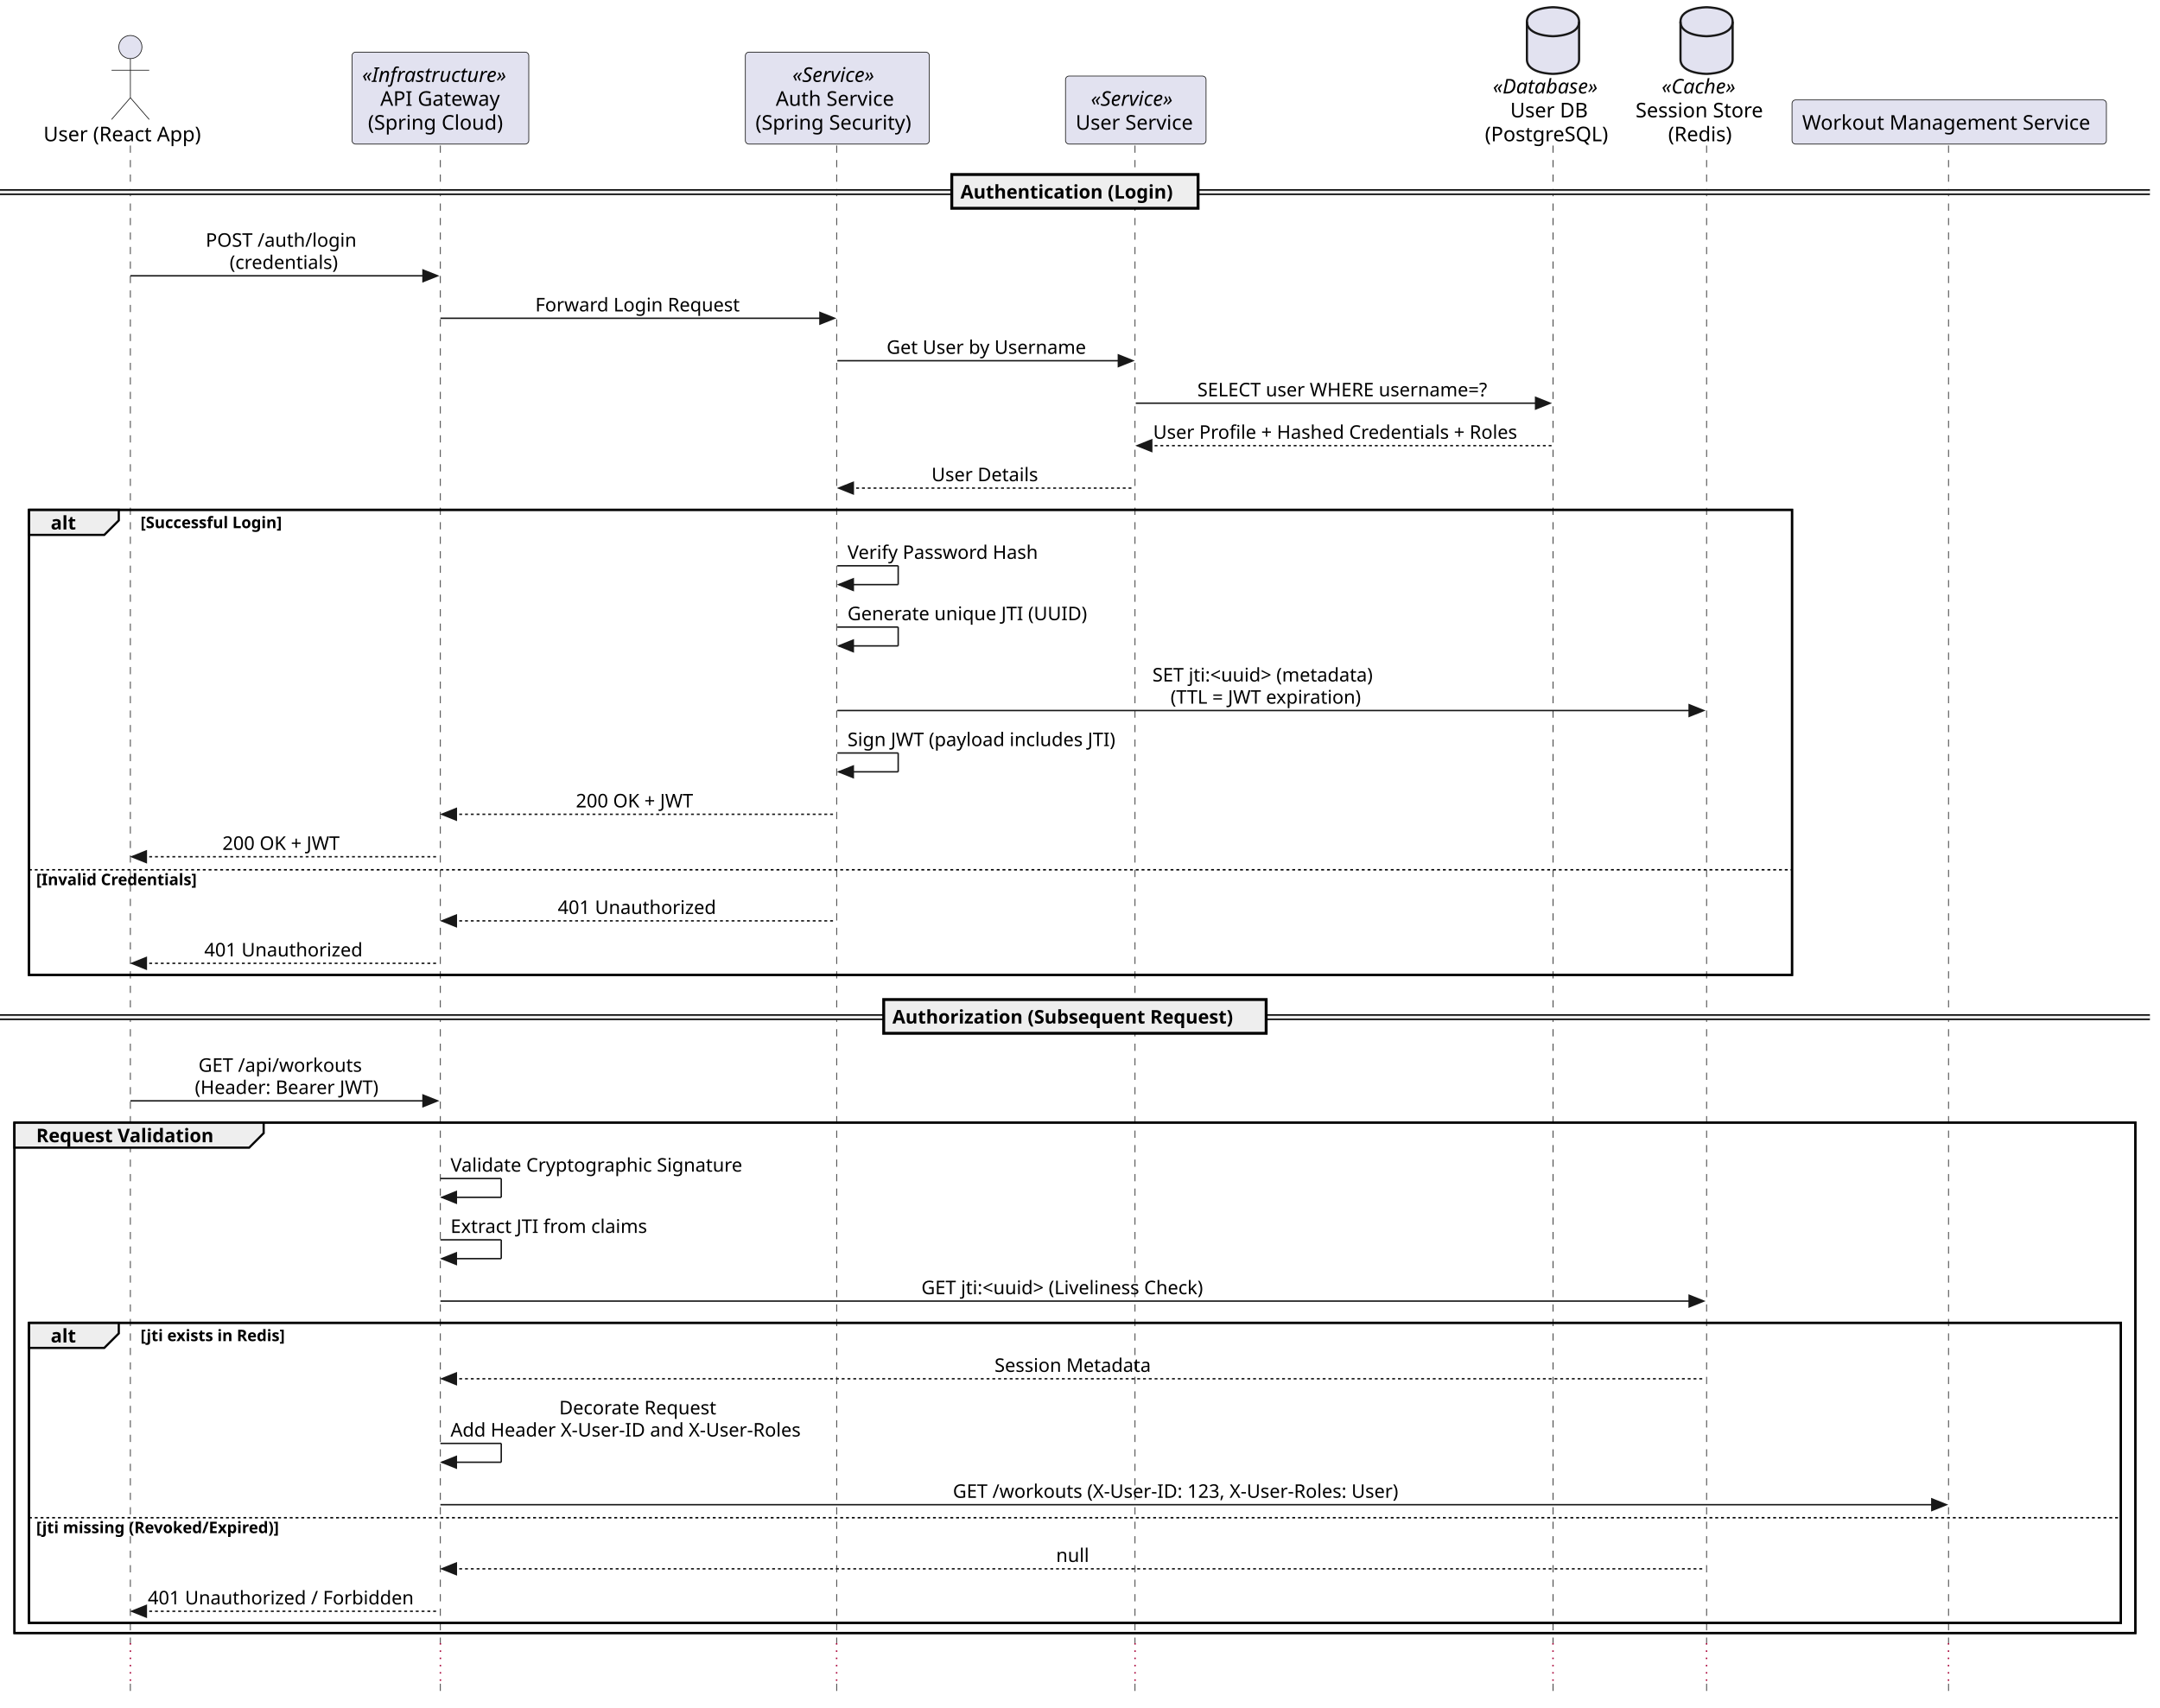
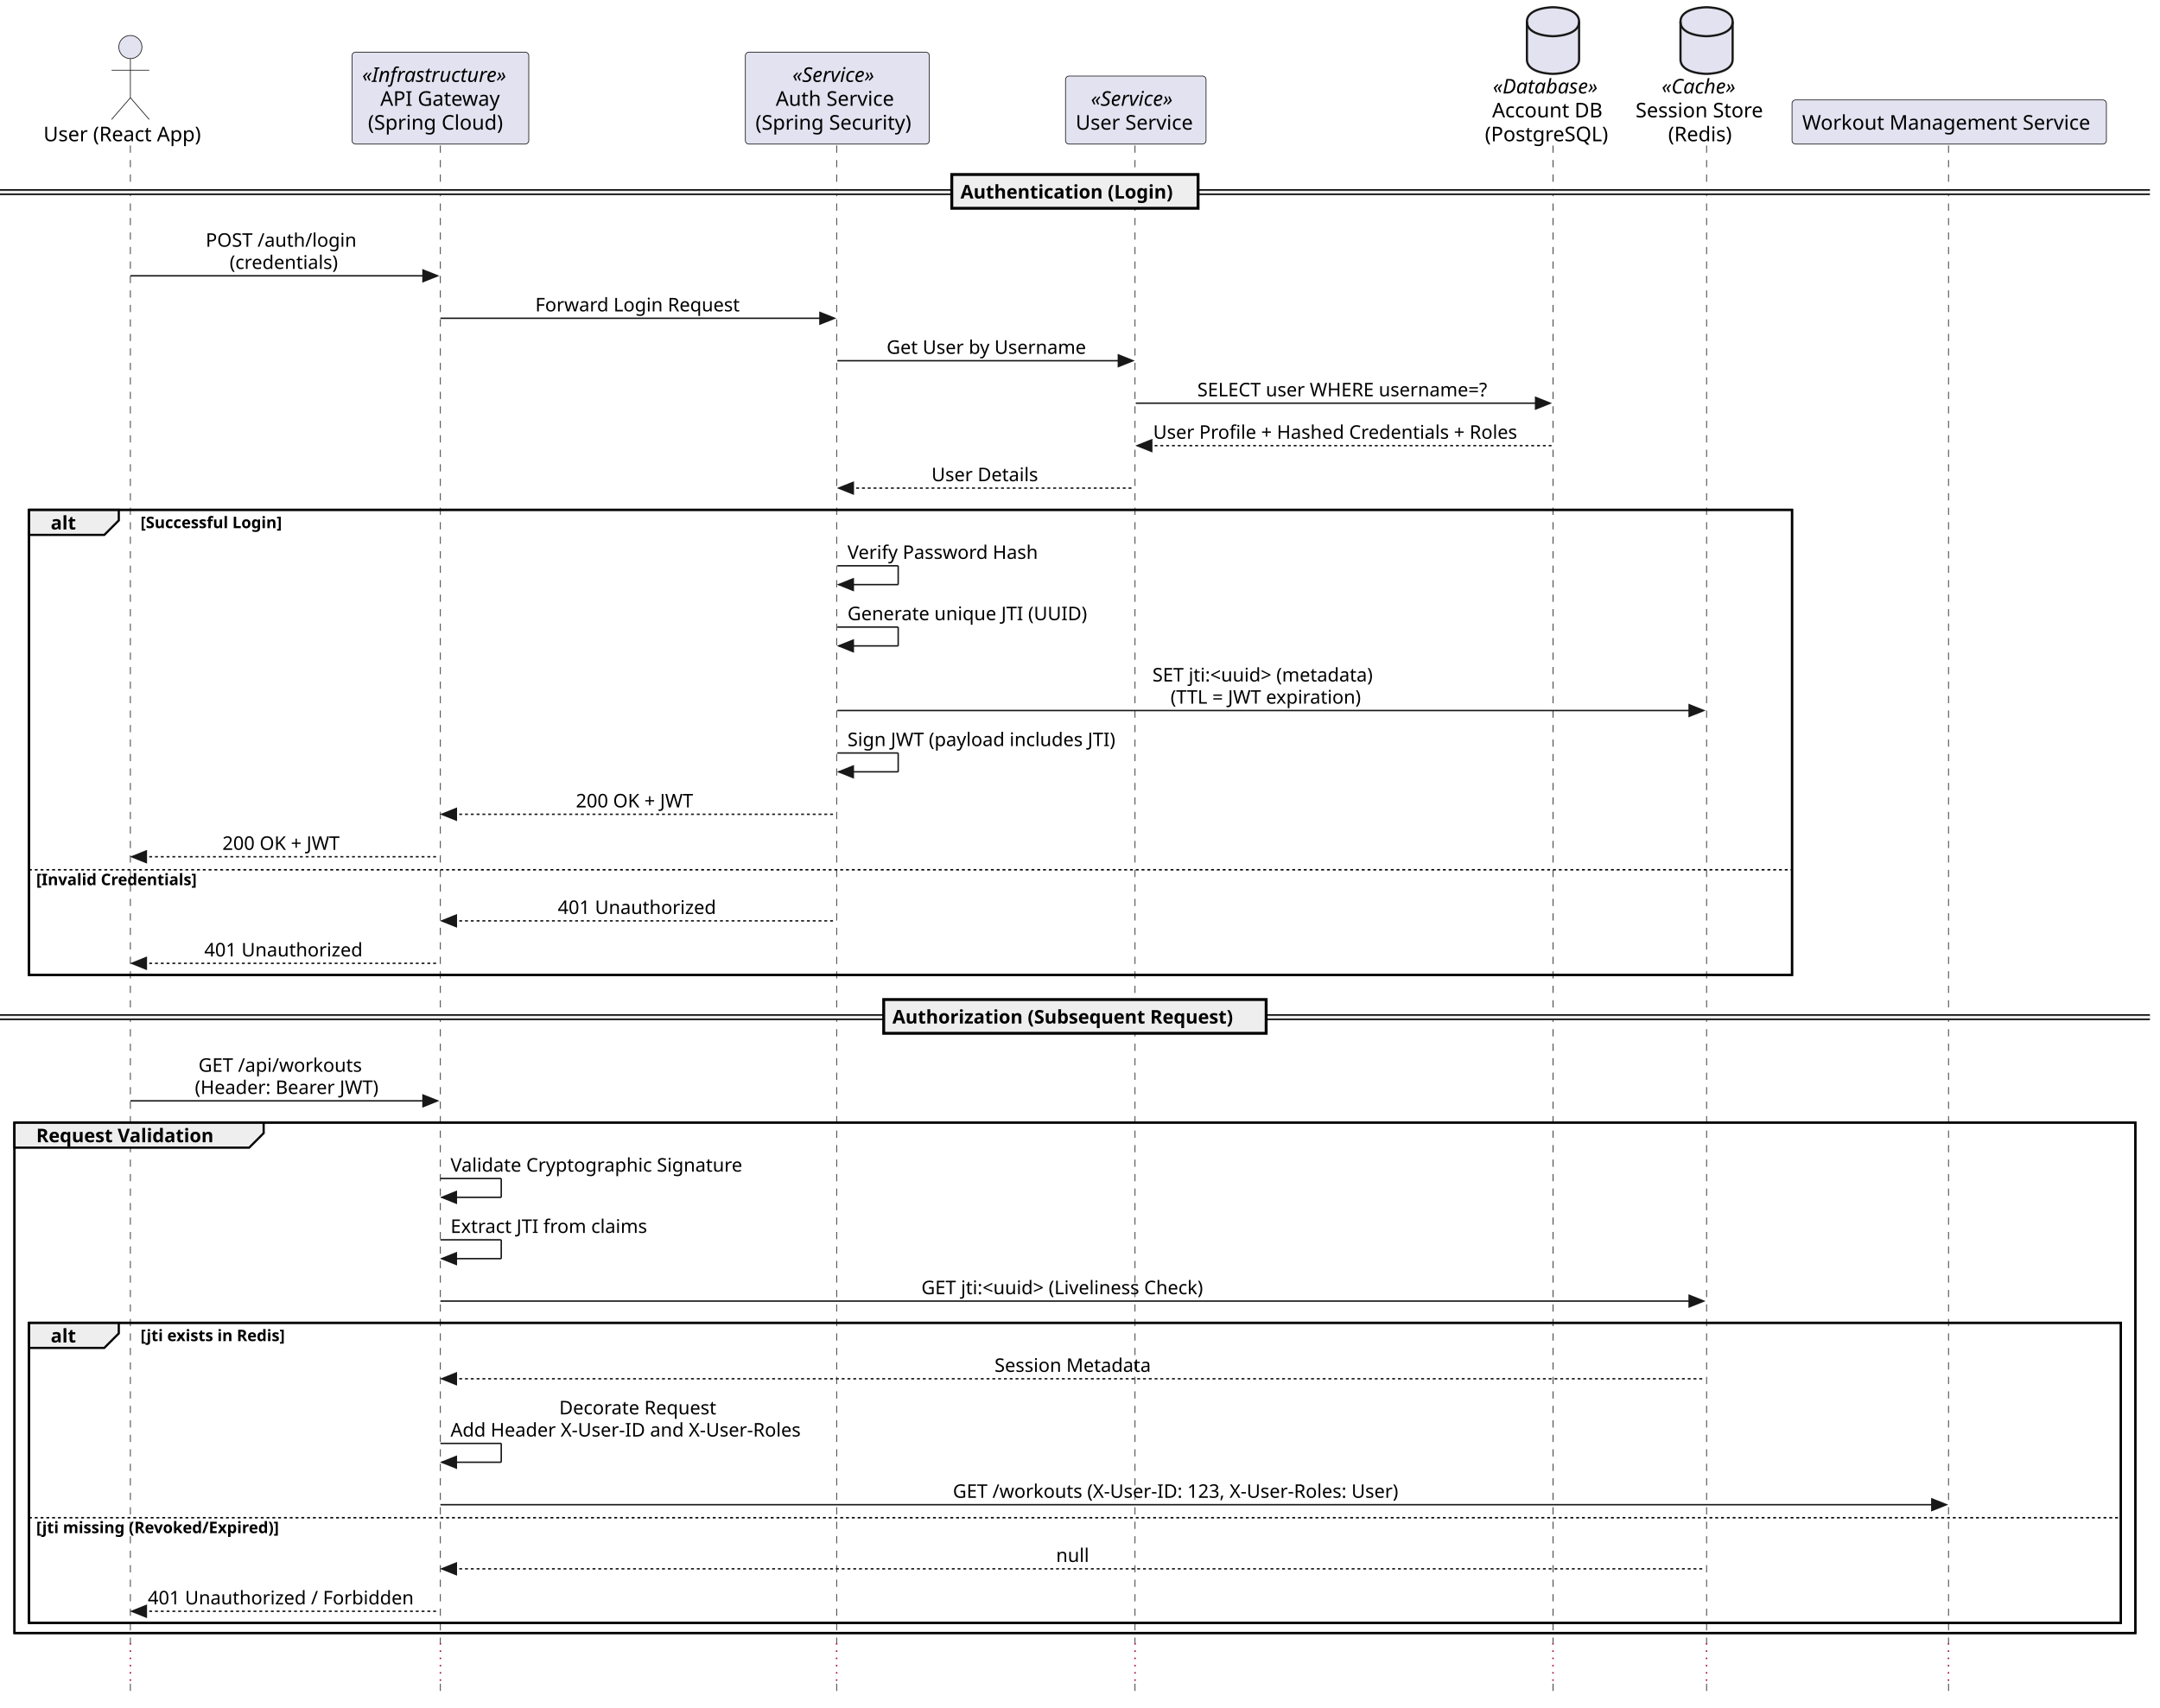
<svg xmlns="http://www.w3.org/2000/svg" contentStyleType="text/css" height="1179px" preserveAspectRatio="none" style="width:1491px;height:1179px;background:#FFFFFF;" version="1.1" viewBox="0 0 1491 1179" width="1491px" zoomAndPan="magnify">
  <defs />
  <g>
    <rect fill="none" height="321.06" style="stroke:#000000;stroke-width:1.5;" width="1217" x="20" y="351.949" />
    <rect fill="none" height="352.371" style="stroke:#000000;stroke-width:1.5;" width="1464" x="10" y="774.941" />
    <rect fill="none" height="207.129" style="stroke:#000000;stroke-width:1.5;" width="1444" x="20" y="913.184" />
    <line style="stroke:#181818;stroke-width:0.5;stroke-dasharray:5.0,5.0;" x1="90" x2="90" y1="100.465" y2="1134.312" />
    <line style="stroke:#A80036;stroke-width:1.0;stroke-dasharray:1.0,4.0;" x1="90" x2="90" y1="1134.312" y2="1162.312" />
    <line style="stroke:#181818;stroke-width:0.5;stroke-dasharray:5.0,5.0;" x1="90" x2="90" y1="1162.312" y2="1172.312" />
    <line style="stroke:#181818;stroke-width:0.5;stroke-dasharray:5.0,5.0;" x1="304" x2="304" y1="100.465" y2="1134.312" />
    <line style="stroke:#A80036;stroke-width:1.0;stroke-dasharray:1.0,4.0;" x1="304" x2="304" y1="1134.312" y2="1162.312" />
    <line style="stroke:#181818;stroke-width:0.5;stroke-dasharray:5.0,5.0;" x1="304" x2="304" y1="1162.312" y2="1172.312" />
    <line style="stroke:#181818;stroke-width:0.5;stroke-dasharray:5.0,5.0;" x1="577.5" x2="577.5" y1="100.465" y2="1134.312" />
    <line style="stroke:#A80036;stroke-width:1.0;stroke-dasharray:1.0,4.0;" x1="577.5" x2="577.5" y1="1134.312" y2="1162.312" />
    <line style="stroke:#181818;stroke-width:0.5;stroke-dasharray:5.0,5.0;" x1="577.5" x2="577.5" y1="1162.312" y2="1172.312" />
    <line style="stroke:#181818;stroke-width:0.5;stroke-dasharray:5.0,5.0;" x1="783.5" x2="783.5" y1="100.465" y2="1134.312" />
    <line style="stroke:#A80036;stroke-width:1.0;stroke-dasharray:1.0,4.0;" x1="783.5" x2="783.5" y1="1134.312" y2="1162.312" />
    <line style="stroke:#181818;stroke-width:0.5;stroke-dasharray:5.0,5.0;" x1="783.5" x2="783.5" y1="1162.312" y2="1172.312" />
    <line style="stroke:#181818;stroke-width:0.5;stroke-dasharray:5.0,5.0;" x1="1072" x2="1072" y1="100.465" y2="1134.312" />
    <line style="stroke:#A80036;stroke-width:1.0;stroke-dasharray:1.0,4.0;" x1="1072" x2="1072" y1="1134.312" y2="1162.312" />
    <line style="stroke:#181818;stroke-width:0.5;stroke-dasharray:5.0,5.0;" x1="1072" x2="1072" y1="1162.312" y2="1172.312" />
    <line style="stroke:#181818;stroke-width:0.5;stroke-dasharray:5.0,5.0;" x1="1178" x2="1178" y1="100.465" y2="1134.312" />
    <line style="stroke:#A80036;stroke-width:1.0;stroke-dasharray:1.0,4.0;" x1="1178" x2="1178" y1="1134.312" y2="1162.312" />
    <line style="stroke:#181818;stroke-width:0.5;stroke-dasharray:5.0,5.0;" x1="1178" x2="1178" y1="1162.312" y2="1172.312" />
    <line style="stroke:#181818;stroke-width:0.5;stroke-dasharray:5.0,5.0;" x1="1345" x2="1345" y1="100.465" y2="1134.312" />
    <line style="stroke:#A80036;stroke-width:1.0;stroke-dasharray:1.0,4.0;" x1="1345" x2="1345" y1="1134.312" y2="1162.312" />
    <line style="stroke:#181818;stroke-width:0.5;stroke-dasharray:5.0,5.0;" x1="1345" x2="1345" y1="1162.312" y2="1172.312" />
    <text fill="#000000" font-family="sans-serif" font-size="14" lengthAdjust="spacing" textLength="114" x="30" y="97.512">User (React App)</text>
    <ellipse cx="90" cy="32.477" fill="#E2E2F0" rx="8" ry="8" style="stroke:#181818;stroke-width:0.5;" />
    <path d="M90,40.477 L90,67.477 M77,48.477 L103,48.477 M90,67.477 L77,82.477 M90,67.477 L103,82.477 " fill="none" style="stroke:#181818;stroke-width:0.5;" />
    <rect fill="#E2E2F0" height="63.465" rx="2.5" ry="2.5" style="stroke:#181818;stroke-width:0.5;" width="122" x="243" y="36" />
    <text fill="#000000" font-family="sans-serif" font-size="14" font-style="italic" lengthAdjust="spacing" textLength="108" x="250" y="56.535">«Infrastructure»</text>
    <text fill="#000000" font-family="sans-serif" font-size="14" lengthAdjust="spacing" textLength="83" x="262.5" y="73.023">API Gateway</text>
    <text fill="#000000" font-family="sans-serif" font-size="14" lengthAdjust="spacing" textLength="100" x="254" y="89.512">(Spring Cloud)</text>
    <rect fill="#E2E2F0" height="63.465" rx="2.5" ry="2.5" style="stroke:#181818;stroke-width:0.5;" width="127" x="514.5" y="36" />
    <text fill="#000000" font-family="sans-serif" font-size="14" font-style="italic" lengthAdjust="spacing" textLength="62" x="547" y="56.535">«Service»</text>
    <text fill="#000000" font-family="sans-serif" font-size="14" lengthAdjust="spacing" textLength="85" x="535.5" y="73.023">Auth Service</text>
    <text fill="#000000" font-family="sans-serif" font-size="14" lengthAdjust="spacing" textLength="113" x="521.5" y="89.512">(Spring Security)</text>
    <rect fill="#E2E2F0" height="46.977" rx="2.5" ry="2.5" style="stroke:#181818;stroke-width:0.5;" width="97" x="735.5" y="52.488" />
    <text fill="#000000" font-family="sans-serif" font-size="14" font-style="italic" lengthAdjust="spacing" textLength="62" x="753" y="73.023">«Service»</text>
    <text fill="#000000" font-family="sans-serif" font-size="14" lengthAdjust="spacing" textLength="83" x="742.5" y="89.512">User Service</text>
    <text fill="#000000" font-family="sans-serif" font-size="14" font-style="italic" lengthAdjust="spacing" textLength="77" x="1030.5" y="64.535">«Database»</text>
-     <text fill="#000000" font-family="sans-serif" font-size="14" lengthAdjust="spacing" textLength="53" x="1042.5" y="81.023">User DB</text>
+     <text fill="#000000" font-family="sans-serif" font-size="14" lengthAdjust="spacing" textLength="78" x="1030" y="81.023">Account DB</text>
    <text fill="#000000" font-family="sans-serif" font-size="14" lengthAdjust="spacing" textLength="88" x="1025" y="97.512">(PostgreSQL)</text>
    <path d="M1054,15 C1054,5 1072,5 1072,5 C1072,5 1090,5 1090,15 L1090,41 C1090,51 1072,51 1072,51 C1072,51 1054,51 1054,41 L1054,15 " fill="#E2E2F0" style="stroke:#181818;stroke-width:1.5;" />
    <path d="M1054,15 C1054,25 1072,25 1072,25 C1072,25 1090,25 1090,15 " fill="none" style="stroke:#181818;stroke-width:1.5;" />
    <text fill="#000000" font-family="sans-serif" font-size="14" font-style="italic" lengthAdjust="spacing" textLength="56" x="1147" y="64.535">«Cache»</text>
    <text fill="#000000" font-family="sans-serif" font-size="14" lengthAdjust="spacing" textLength="92" x="1129" y="81.023">Session Store</text>
    <text fill="#000000" font-family="sans-serif" font-size="14" lengthAdjust="spacing" textLength="47" x="1151.5" y="97.512">(Redis)</text>
    <path d="M1160,15 C1160,5 1178,5 1178,5 C1178,5 1196,5 1196,15 L1196,41 C1196,51 1178,51 1178,51 C1178,51 1160,51 1160,41 L1160,15 " fill="#E2E2F0" style="stroke:#181818;stroke-width:1.5;" />
    <path d="M1160,15 C1160,25 1178,25 1178,25 C1178,25 1196,25 1196,15 " fill="none" style="stroke:#181818;stroke-width:1.5;" />
    <rect fill="#E2E2F0" height="30.488" rx="2.5" ry="2.5" style="stroke:#181818;stroke-width:0.5;" width="217" x="1237" y="68.977" />
    <text fill="#000000" font-family="sans-serif" font-size="14" lengthAdjust="spacing" textLength="203" x="1244" y="89.512">Workout Management Service</text>
    <rect fill="#EEEEEE" height="3" style="stroke:#EEEEEE;stroke-width:1.0;" width="1484" x="0" y="131.12" />
    <line style="stroke:#000000;stroke-width:1.0;" x1="0" x2="1484" y1="131.12" y2="131.12" />
    <line style="stroke:#000000;stroke-width:1.0;" x1="0" x2="1484" y1="134.12" y2="134.12" />
    <rect fill="#EEEEEE" height="23.311" style="stroke:#000000;stroke-width:2.0;" width="170" x="657" y="120.465" />
    <text fill="#000000" font-family="sans-serif" font-size="13" font-weight="bold" lengthAdjust="spacing" textLength="152" x="663" y="137.033">Authentication (Login)</text>
    <polygon fill="#181818" points="292,186.397,302,190.397,292,194.397" style="stroke:#181818;stroke-width:1.0;" />
    <line style="stroke:#181818;stroke-width:1.0;" x1="90" x2="298" y1="190.397" y2="190.397" />
    <text fill="#000000" font-family="sans-serif" font-size="13" lengthAdjust="spacing" textLength="110" x="142" y="170.344">POST /auth/login</text>
    <text fill="#000000" font-family="sans-serif" font-size="13" lengthAdjust="spacing" textLength="77" x="158.5" y="185.654">(credentials)</text>
    <polygon fill="#181818" points="566,215.707,576,219.707,566,223.707" style="stroke:#181818;stroke-width:1.0;" />
    <line style="stroke:#181818;stroke-width:1.0;" x1="304" x2="572" y1="219.707" y2="219.707" />
    <text fill="#000000" font-family="sans-serif" font-size="13" lengthAdjust="spacing" textLength="143" x="369.5" y="214.965">Forward Login Request</text>
    <polygon fill="#181818" points="772,245.018,782,249.018,772,253.018" style="stroke:#181818;stroke-width:1.0;" />
    <line style="stroke:#181818;stroke-width:1.0;" x1="578" x2="778" y1="249.018" y2="249.018" />
    <text fill="#000000" font-family="sans-serif" font-size="13" lengthAdjust="spacing" textLength="138" x="612" y="244.275">Get User by Username</text>
    <polygon fill="#181818" points="1060,274.328,1070,278.328,1060,282.328" style="stroke:#181818;stroke-width:1.0;" />
    <line style="stroke:#181818;stroke-width:1.0;" x1="784" x2="1066" y1="278.328" y2="278.328" />
    <text fill="#000000" font-family="sans-serif" font-size="13" lengthAdjust="spacing" textLength="203" x="826.5" y="273.586">SELECT user WHERE username=?</text>
    <polygon fill="#181818" points="795,303.639,785,307.639,795,311.639" style="stroke:#181818;stroke-width:1.0;" />
    <line style="stroke:#181818;stroke-width:1.0;stroke-dasharray:2.0,2.0;" x1="789" x2="1071" y1="307.639" y2="307.639" />
    <text fill="#000000" font-family="sans-serif" font-size="13" lengthAdjust="spacing" textLength="264" x="796" y="302.897">User Profile + Hashed Credentials + Roles</text>
    <polygon fill="#181818" points="589,332.949,579,336.949,589,340.949" style="stroke:#181818;stroke-width:1.0;" />
    <line style="stroke:#181818;stroke-width:1.0;stroke-dasharray:2.0,2.0;" x1="583" x2="783" y1="336.949" y2="336.949" />
    <text fill="#000000" font-family="sans-serif" font-size="13" lengthAdjust="spacing" textLength="76" x="643" y="332.207">User Details</text>
    <path d="M20,351.949 L82,351.949 L82,359.26 L72,369.26 L20,369.26 L20,351.949 " fill="#EEEEEE" style="stroke:#000000;stroke-width:1.5;" />
    <rect fill="none" height="321.06" style="stroke:#000000;stroke-width:1.5;" width="1217" x="20" y="351.949" />
    <text fill="#000000" font-family="sans-serif" font-size="13" font-weight="bold" lengthAdjust="spacing" textLength="17" x="35" y="365.518">alt</text>
    <text fill="#000000" font-family="sans-serif" font-size="11" font-weight="bold" lengthAdjust="spacing" textLength="102" x="97" y="364.584">[Successful Login]</text>
    <line style="stroke:#181818;stroke-width:1.0;" x1="578" x2="620" y1="390.57" y2="390.57" />
    <line style="stroke:#181818;stroke-width:1.0;" x1="620" x2="620" y1="390.57" y2="403.57" />
    <line style="stroke:#181818;stroke-width:1.0;" x1="579" x2="620" y1="403.57" y2="403.57" />
    <polygon fill="#181818" points="589,399.57,579,403.57,589,407.57" style="stroke:#181818;stroke-width:1.0;" />
    <text fill="#000000" font-family="sans-serif" font-size="13" lengthAdjust="spacing" textLength="135" x="585" y="385.828">Verify Password Hash</text>
    <line style="stroke:#181818;stroke-width:1.0;" x1="578" x2="620" y1="432.881" y2="432.881" />
    <line style="stroke:#181818;stroke-width:1.0;" x1="620" x2="620" y1="432.881" y2="445.881" />
    <line style="stroke:#181818;stroke-width:1.0;" x1="579" x2="620" y1="445.881" y2="445.881" />
    <polygon fill="#181818" points="589,441.881,579,445.881,589,449.881" style="stroke:#181818;stroke-width:1.0;" />
    <text fill="#000000" font-family="sans-serif" font-size="13" lengthAdjust="spacing" textLength="166" x="585" y="428.139">Generate unique JTI (UUID)</text>
    <polygon fill="#181818" points="1166,486.502,1176,490.502,1166,494.502" style="stroke:#181818;stroke-width:1.0;" />
    <line style="stroke:#181818;stroke-width:1.0;" x1="578" x2="1172" y1="490.502" y2="490.502" />
    <text fill="#000000" font-family="sans-serif" font-size="13" lengthAdjust="spacing" textLength="161" x="795.5" y="470.449">SET jti:&lt;uuid&gt; (metadata)</text>
    <text fill="#000000" font-family="sans-serif" font-size="13" lengthAdjust="spacing" textLength="140" x="808" y="485.76">(TTL = JWT expiration)</text>
    <line style="stroke:#181818;stroke-width:1.0;" x1="578" x2="620" y1="519.812" y2="519.812" />
    <line style="stroke:#181818;stroke-width:1.0;" x1="620" x2="620" y1="519.812" y2="532.812" />
    <line style="stroke:#181818;stroke-width:1.0;" x1="579" x2="620" y1="532.812" y2="532.812" />
    <polygon fill="#181818" points="589,528.812,579,532.812,589,536.812" style="stroke:#181818;stroke-width:1.0;" />
    <text fill="#000000" font-family="sans-serif" font-size="13" lengthAdjust="spacing" textLength="192" x="585" y="515.07">Sign JWT (payload includes JTI)</text>
    <polygon fill="#181818" points="315,558.123,305,562.123,315,566.123" style="stroke:#181818;stroke-width:1.0;" />
    <line style="stroke:#181818;stroke-width:1.0;stroke-dasharray:2.0,2.0;" x1="309" x2="577" y1="562.123" y2="562.123" />
    <text fill="#000000" font-family="sans-serif" font-size="13" lengthAdjust="spacing" textLength="87" x="397.5" y="557.381">200 OK + JWT</text>
    <polygon fill="#181818" points="101,587.434,91,591.434,101,595.434" style="stroke:#181818;stroke-width:1.0;" />
    <line style="stroke:#181818;stroke-width:1.0;stroke-dasharray:2.0,2.0;" x1="95" x2="303" y1="591.434" y2="591.434" />
    <text fill="#000000" font-family="sans-serif" font-size="13" lengthAdjust="spacing" textLength="87" x="153.5" y="586.691">200 OK + JWT</text>
    <line style="stroke:#000000;stroke-width:1.0;stroke-dasharray:2.0,2.0;" x1="20" x2="1237" y1="600.434" y2="600.434" />
    <text fill="#000000" font-family="sans-serif" font-size="11" font-weight="bold" lengthAdjust="spacing" textLength="114" x="25" y="611.068">[Invalid Credentials]</text>
    <polygon fill="#181818" points="315,631.699,305,635.699,315,639.699" style="stroke:#181818;stroke-width:1.0;" />
    <line style="stroke:#181818;stroke-width:1.0;stroke-dasharray:2.0,2.0;" x1="309" x2="577" y1="635.699" y2="635.699" />
    <text fill="#000000" font-family="sans-serif" font-size="13" lengthAdjust="spacing" textLength="112" x="385" y="630.957">401 Unauthorized</text>
    <polygon fill="#181818" points="101,661.01,91,665.01,101,669.01" style="stroke:#181818;stroke-width:1.0;" />
    <line style="stroke:#181818;stroke-width:1.0;stroke-dasharray:2.0,2.0;" x1="95" x2="303" y1="665.01" y2="665.01" />
    <text fill="#000000" font-family="sans-serif" font-size="13" lengthAdjust="spacing" textLength="112" x="141" y="660.268">401 Unauthorized</text>
    <rect fill="#EEEEEE" height="3" style="stroke:#EEEEEE;stroke-width:1.0;" width="1484" x="0" y="700.665" />
    <line style="stroke:#000000;stroke-width:1.0;" x1="0" x2="1484" y1="700.665" y2="700.665" />
    <line style="stroke:#000000;stroke-width:1.0;" x1="0" x2="1484" y1="703.665" y2="703.665" />
    <rect fill="#EEEEEE" height="23.311" style="stroke:#000000;stroke-width:2.0;" width="264" x="610" y="690.01" />
    <text fill="#000000" font-family="sans-serif" font-size="13" font-weight="bold" lengthAdjust="spacing" textLength="246" x="616" y="706.578">Authorization (Subsequent Request)</text>
    <polygon fill="#181818" points="292,755.941,302,759.941,292,763.941" style="stroke:#181818;stroke-width:1.0;" />
    <line style="stroke:#181818;stroke-width:1.0;" x1="90" x2="298" y1="759.941" y2="759.941" />
    <text fill="#000000" font-family="sans-serif" font-size="13" lengthAdjust="spacing" textLength="120" x="137" y="739.889">GET /api/workouts</text>
    <text fill="#000000" font-family="sans-serif" font-size="13" lengthAdjust="spacing" textLength="125" x="134.5" y="755.199">(Header: Bearer JWT)</text>
    <path d="M10,774.941 L182,774.941 L182,782.252 L172,792.252 L10,792.252 L10,774.941 " fill="#EEEEEE" style="stroke:#000000;stroke-width:1.5;" />
    <rect fill="none" height="352.371" style="stroke:#000000;stroke-width:1.5;" width="1464" x="10" y="774.941" />
    <text fill="#000000" font-family="sans-serif" font-size="13" font-weight="bold" lengthAdjust="spacing" textLength="127" x="25" y="788.51">Request Validation</text>
    <line style="stroke:#181818;stroke-width:1.0;" x1="304" x2="346" y1="813.562" y2="813.562" />
    <line style="stroke:#181818;stroke-width:1.0;" x1="346" x2="346" y1="813.562" y2="826.562" />
    <line style="stroke:#181818;stroke-width:1.0;" x1="305" x2="346" y1="826.562" y2="826.562" />
    <polygon fill="#181818" points="315,822.562,305,826.562,315,830.562" style="stroke:#181818;stroke-width:1.0;" />
    <text fill="#000000" font-family="sans-serif" font-size="13" lengthAdjust="spacing" textLength="206" x="311" y="808.82">Validate Cryptographic Signature</text>
    <line style="stroke:#181818;stroke-width:1.0;" x1="304" x2="346" y1="855.873" y2="855.873" />
    <line style="stroke:#181818;stroke-width:1.0;" x1="346" x2="346" y1="855.873" y2="868.873" />
    <line style="stroke:#181818;stroke-width:1.0;" x1="305" x2="346" y1="868.873" y2="868.873" />
    <polygon fill="#181818" points="315,864.873,305,868.873,315,872.873" style="stroke:#181818;stroke-width:1.0;" />
    <text fill="#000000" font-family="sans-serif" font-size="13" lengthAdjust="spacing" textLength="143" x="311" y="851.131">Extract JTI from claims</text>
    <polygon fill="#181818" points="1166,894.184,1176,898.184,1166,902.184" style="stroke:#181818;stroke-width:1.0;" />
    <line style="stroke:#181818;stroke-width:1.0;" x1="304" x2="1172" y1="898.184" y2="898.184" />
    <text fill="#000000" font-family="sans-serif" font-size="13" lengthAdjust="spacing" textLength="210" x="636" y="893.441">GET jti:&lt;uuid&gt; (Liveliness Check)</text>
    <path d="M20,913.184 L82,913.184 L82,920.494 L72,930.494 L20,930.494 L20,913.184 " fill="#EEEEEE" style="stroke:#000000;stroke-width:1.5;" />
    <rect fill="none" height="207.129" style="stroke:#000000;stroke-width:1.5;" width="1444" x="20" y="913.184" />
    <text fill="#000000" font-family="sans-serif" font-size="13" font-weight="bold" lengthAdjust="spacing" textLength="17" x="35" y="926.752">alt</text>
    <text fill="#000000" font-family="sans-serif" font-size="11" font-weight="bold" lengthAdjust="spacing" textLength="106" x="97" y="925.818">[jti exists in Redis]</text>
    <polygon fill="#181818" points="315,947.805,305,951.805,315,955.805" style="stroke:#181818;stroke-width:1.0;" />
    <line style="stroke:#181818;stroke-width:1.0;stroke-dasharray:2.0,2.0;" x1="309" x2="1177" y1="951.805" y2="951.805" />
    <text fill="#000000" font-family="sans-serif" font-size="13" lengthAdjust="spacing" textLength="109" x="686.5" y="947.062">Session Metadata</text>
    <line style="stroke:#181818;stroke-width:1.0;" x1="304" x2="346" y1="996.426" y2="996.426" />
    <line style="stroke:#181818;stroke-width:1.0;" x1="346" x2="346" y1="996.426" y2="1009.426" />
    <line style="stroke:#181818;stroke-width:1.0;" x1="305" x2="346" y1="1009.426" y2="1009.426" />
    <polygon fill="#181818" points="315,1005.426,305,1009.426,315,1013.426" style="stroke:#181818;stroke-width:1.0;" />
    <text fill="#000000" font-family="sans-serif" font-size="13" lengthAdjust="spacing" textLength="110" x="386" y="976.373">Decorate Request</text>
    <text fill="#000000" font-family="sans-serif" font-size="13" lengthAdjust="spacing" textLength="260" x="311" y="991.684">Add Header X-User-ID and X-User-Roles</text>
    <polygon fill="#181818" points="1333.5,1034.736,1343.5,1038.736,1333.5,1042.736" style="stroke:#181818;stroke-width:1.0;" />
    <line style="stroke:#181818;stroke-width:1.0;" x1="304" x2="1339.5" y1="1038.736" y2="1038.736" />
    <text fill="#000000" font-family="sans-serif" font-size="13" lengthAdjust="spacing" textLength="334" x="657.75" y="1033.994">GET /workouts (X-User-ID: 123, X-User-Roles: User)</text>
    <line style="stroke:#000000;stroke-width:1.0;stroke-dasharray:2.0,2.0;" x1="20" x2="1464" y1="1047.736" y2="1047.736" />
    <text fill="#000000" font-family="sans-serif" font-size="11" font-weight="bold" lengthAdjust="spacing" textLength="177" x="25" y="1058.371">[jti missing (Revoked/Expired)]</text>
    <polygon fill="#181818" points="315,1079.002,305,1083.002,315,1087.002" style="stroke:#181818;stroke-width:1.0;" />
    <line style="stroke:#181818;stroke-width:1.0;stroke-dasharray:2.0,2.0;" x1="309" x2="1177" y1="1083.002" y2="1083.002" />
    <text fill="#000000" font-family="sans-serif" font-size="13" lengthAdjust="spacing" textLength="24" x="729" y="1078.26">null</text>
    <polygon fill="#181818" points="101,1108.312,91,1112.312,101,1116.312" style="stroke:#181818;stroke-width:1.0;" />
    <line style="stroke:#181818;stroke-width:1.0;stroke-dasharray:2.0,2.0;" x1="95" x2="303" y1="1112.312" y2="1112.312" />
    <text fill="#000000" font-family="sans-serif" font-size="13" lengthAdjust="spacing" textLength="190" x="102" y="1107.57">401 Unauthorized / Forbidden</text>
  </g>
</svg>
